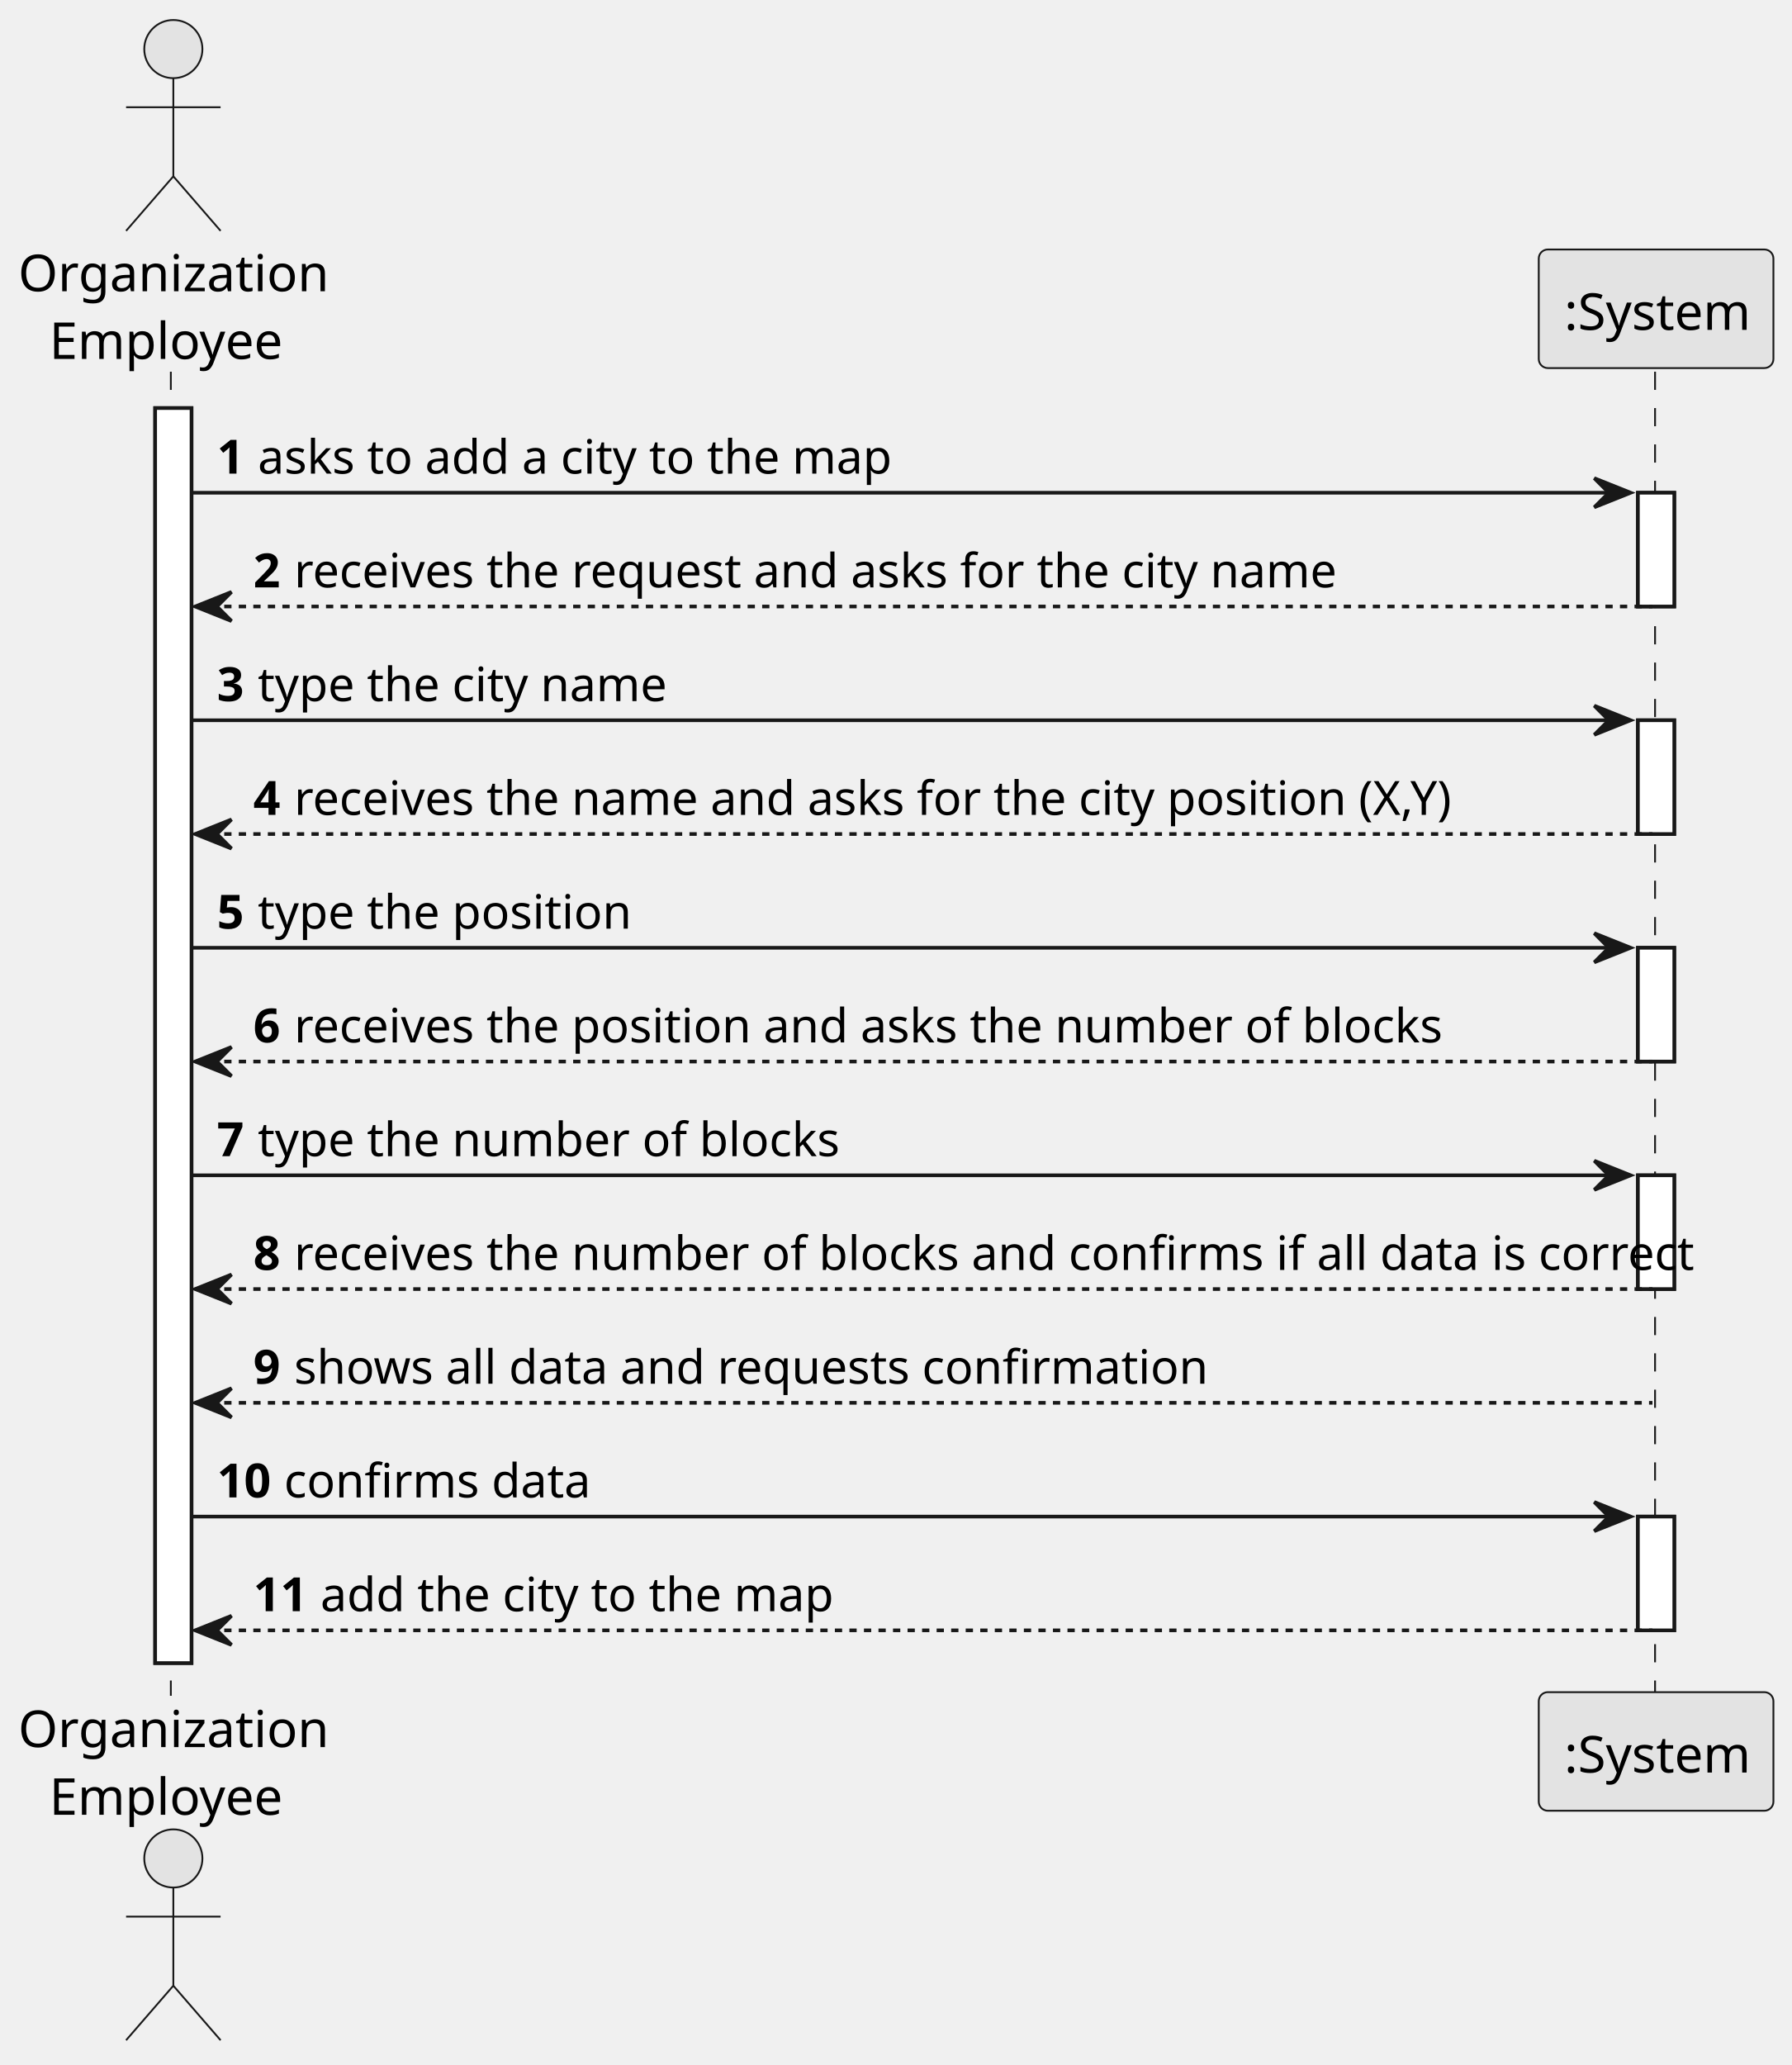
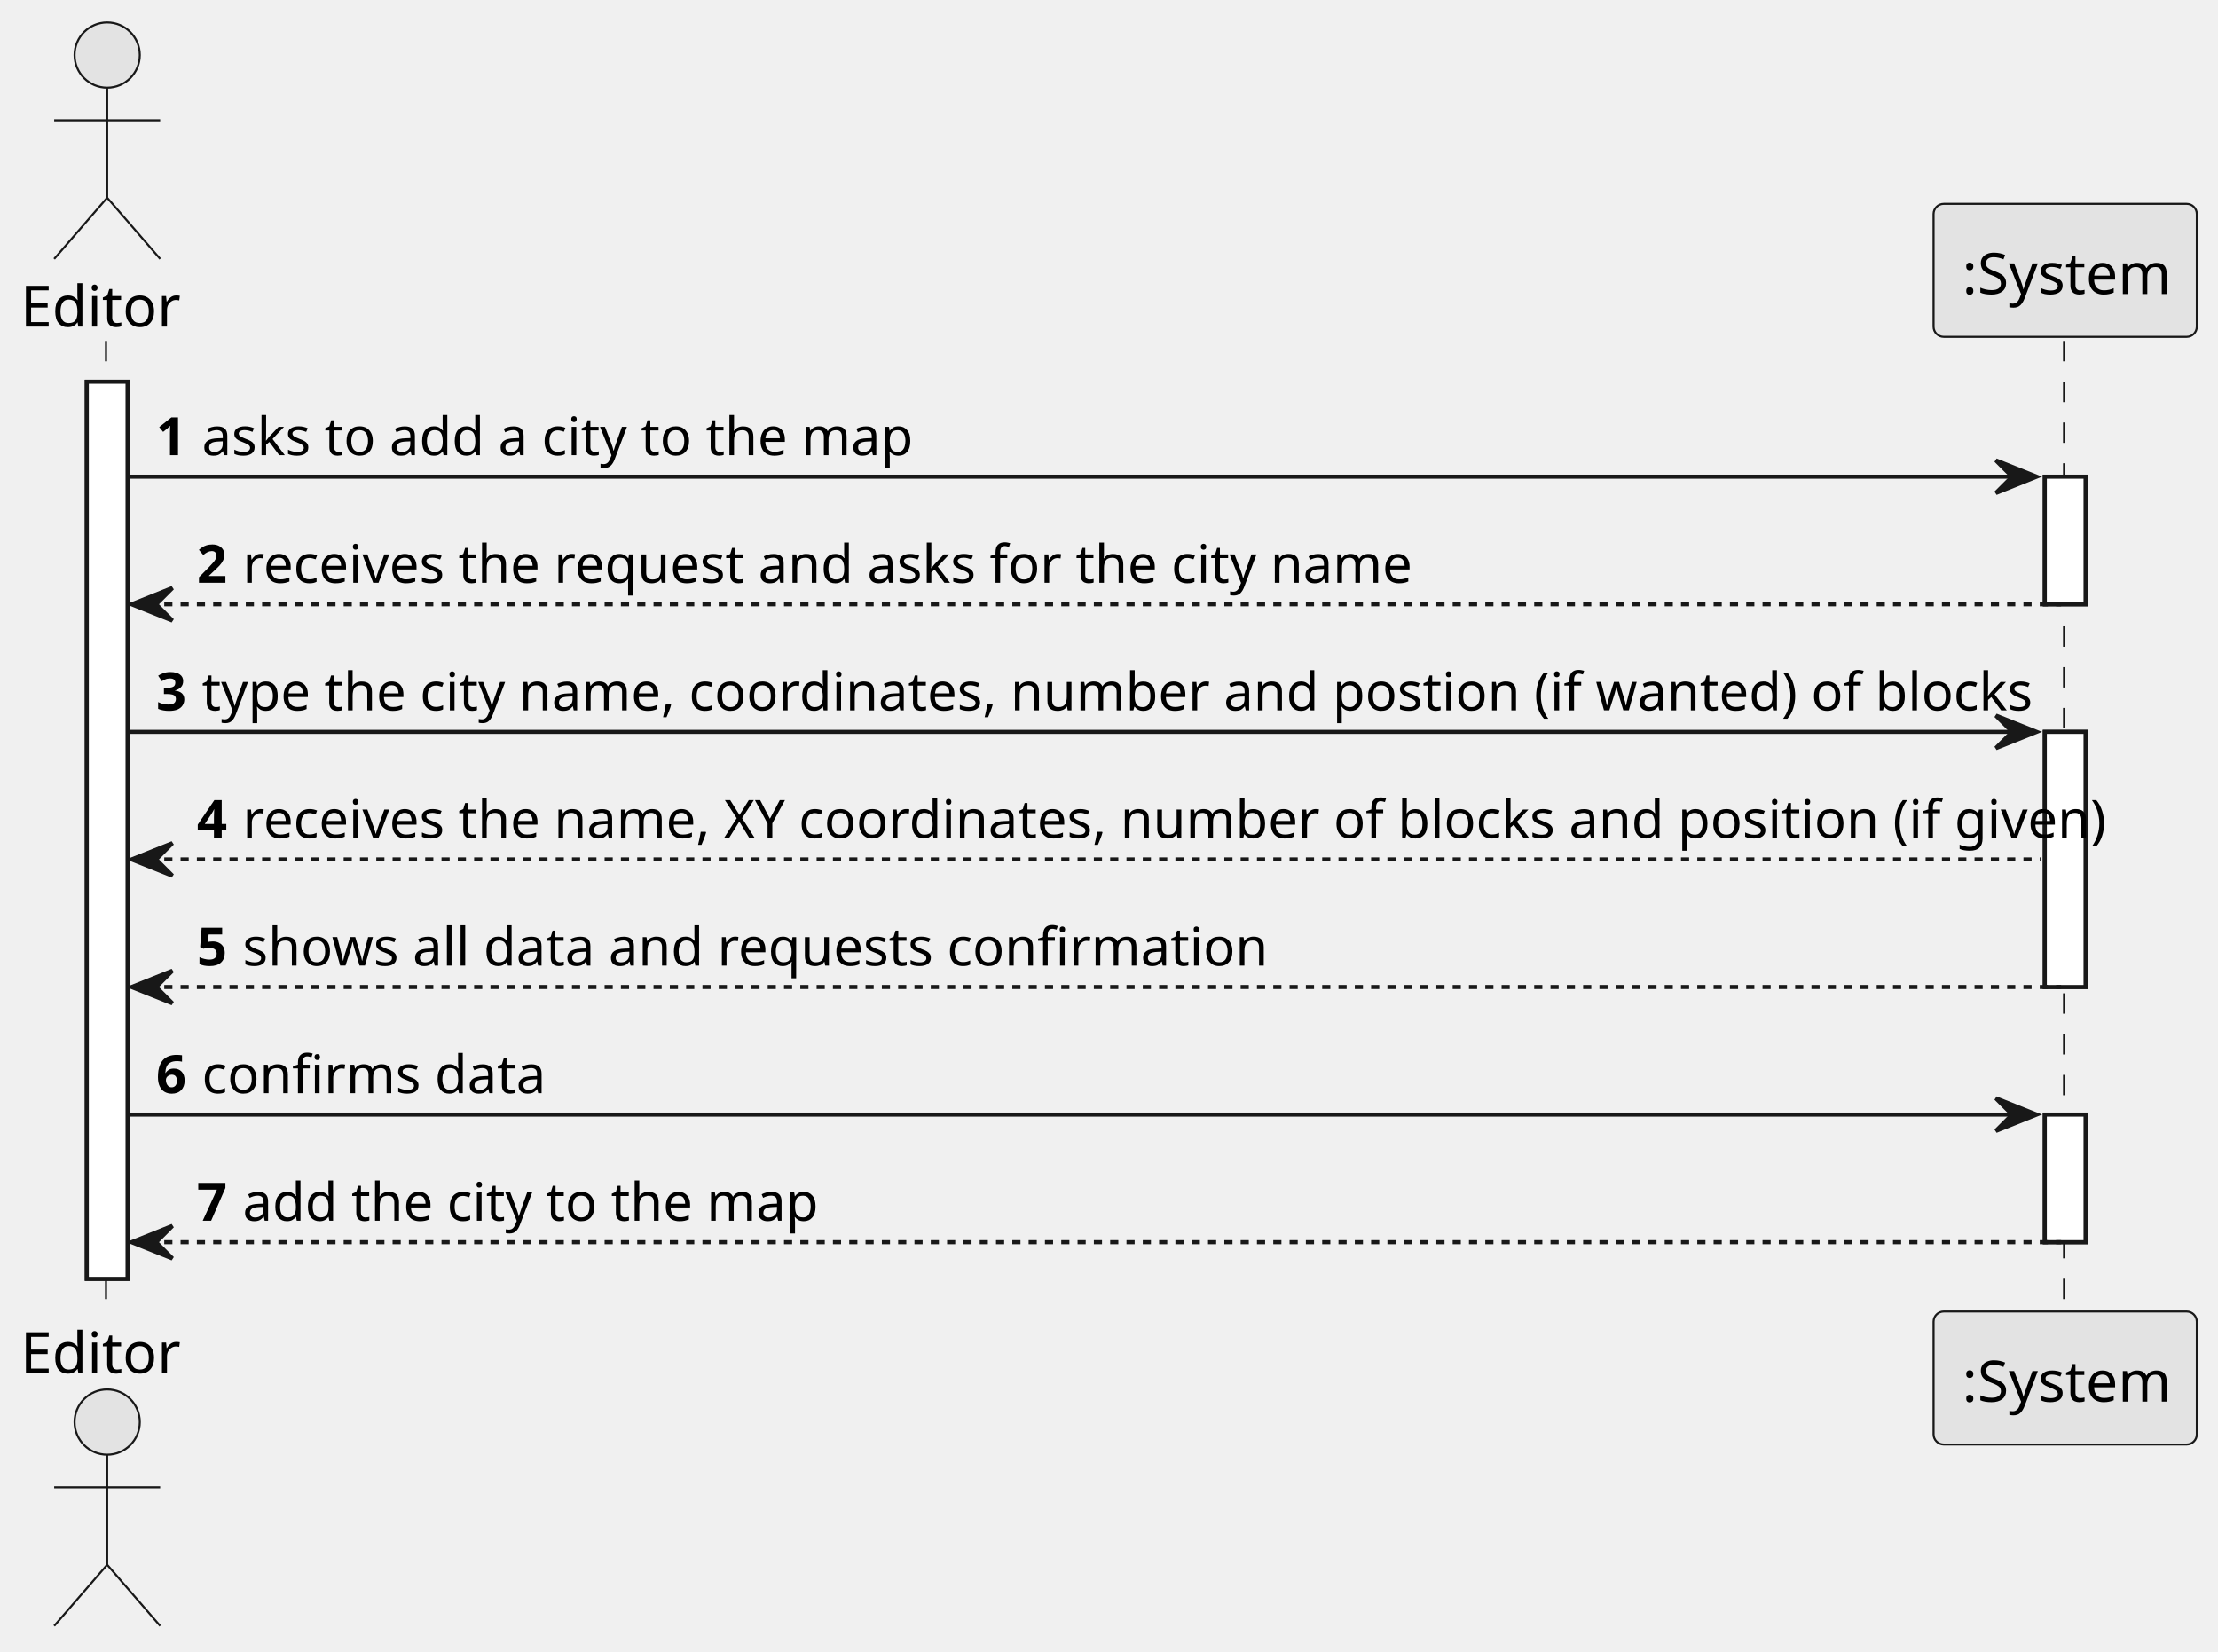
- <svg xmlns="http://www.w3.org/2000/svg" contentStyleType="text/css" height="568px" preserveAspectRatio="none" style="width:493px;height:568px;background:#FFFFFF;" version="1.1" viewBox="0 0 493 568" width="493px" zoomAndPan="magnify">
+ <svg xmlns="http://www.w3.org/2000/svg" contentStyleType="text/css" height="405px" preserveAspectRatio="none" style="width:544px;height:405px;background:#FFFFFF;" version="1.1" viewBox="0 0 544 405" width="544px" zoomAndPan="magnify">
  <defs />
  <g>
-     <rect fill="#FFFFFF" height="345.201" style="stroke:#181818;stroke-width:1.0;" width="10" x="42.69" y="112.242" />
-     <rect fill="#FFFFFF" height="31.291" style="stroke:#181818;stroke-width:1.0;" width="10" x="450.631" y="135.533" />
-     <rect fill="#FFFFFF" height="31.291" style="stroke:#181818;stroke-width:1.0;" width="10" x="450.631" y="198.115" />
-     <rect fill="#FFFFFF" height="31.291" style="stroke:#181818;stroke-width:1.0;" width="10" x="450.631" y="260.697" />
-     <rect fill="#FFFFFF" height="31.291" style="stroke:#181818;stroke-width:1.0;" width="10" x="450.631" y="323.279" />
-     <rect fill="#FFFFFF" height="31.291" style="stroke:#181818;stroke-width:1.0;" width="10" x="450.631" y="417.152" />
-     <line style="stroke:#181818;stroke-width:0.5;stroke-dasharray:5.0,5.0;" x1="47" x2="47" y1="102.242" y2="466.443" />
-     <line style="stroke:#181818;stroke-width:0.5;stroke-dasharray:5.0,5.0;" x1="455.348" x2="455.348" y1="102.242" y2="466.443" />
-     <text fill="#000000" font-family="sans-serif" font-size="14" lengthAdjust="spacing" textLength="79.379" x="5" y="80.107">Organization</text>
-     <text fill="#000000" font-family="sans-serif" font-size="14" lengthAdjust="spacing" textLength="62.255" x="13.562" y="98.728">Employee</text>
-     <ellipse cx="47.69" cy="13.5" fill="#E3E3E3" rx="8" ry="8" style="stroke:#181818;stroke-width:0.5;" />
-     <path d="M47.69,21.5 L47.69,48.5 M34.69,29.5 L60.69,29.5 M47.69,48.5 L34.69,63.5 M47.69,48.5 L60.69,63.5 " fill="none" style="stroke:#181818;stroke-width:0.5;" />
-     <text fill="#000000" font-family="sans-serif" font-size="14" lengthAdjust="spacing" textLength="79.379" x="5" y="480.551">Organization</text>
-     <text fill="#000000" font-family="sans-serif" font-size="14" lengthAdjust="spacing" textLength="62.255" x="13.562" y="499.172">Employee</text>
-     <ellipse cx="47.69" cy="511.185" fill="#E3E3E3" rx="8" ry="8" style="stroke:#181818;stroke-width:0.5;" />
-     <path d="M47.69,519.186 L47.69,546.186 M34.69,527.186 L60.69,527.186 M47.69,546.186 L34.69,561.186 M47.69,546.186 L60.69,561.186 " fill="none" style="stroke:#181818;stroke-width:0.5;" />
-     <rect fill="#E3E3E3" height="32.621" rx="2.5" ry="2.5" style="stroke:#181818;stroke-width:0.5;" width="64.565" x="423.348" y="68.621" />
-     <text fill="#000000" font-family="sans-serif" font-size="14" lengthAdjust="spacing" textLength="50.565" x="430.348" y="90.728">:System</text>
-     <rect fill="#E3E3E3" height="32.621" rx="2.5" ry="2.5" style="stroke:#181818;stroke-width:0.5;" width="64.565" x="423.348" y="465.443" />
-     <text fill="#000000" font-family="sans-serif" font-size="14" lengthAdjust="spacing" textLength="50.565" x="430.348" y="487.551">:System</text>
-     <rect fill="#FFFFFF" height="345.201" style="stroke:#181818;stroke-width:1.0;" width="10" x="42.69" y="112.242" />
-     <rect fill="#FFFFFF" height="31.291" style="stroke:#181818;stroke-width:1.0;" width="10" x="450.631" y="135.533" />
-     <rect fill="#FFFFFF" height="31.291" style="stroke:#181818;stroke-width:1.0;" width="10" x="450.631" y="198.115" />
-     <rect fill="#FFFFFF" height="31.291" style="stroke:#181818;stroke-width:1.0;" width="10" x="450.631" y="260.697" />
-     <rect fill="#FFFFFF" height="31.291" style="stroke:#181818;stroke-width:1.0;" width="10" x="450.631" y="323.279" />
-     <rect fill="#FFFFFF" height="31.291" style="stroke:#181818;stroke-width:1.0;" width="10" x="450.631" y="417.152" />
-     <polygon fill="#181818" points="438.631,131.533,448.631,135.533,438.631,139.533,442.631,135.533" style="stroke:#181818;stroke-width:1.0;" />
-     <line style="stroke:#181818;stroke-width:1.0;" x1="52.69" x2="444.631" y1="135.533" y2="135.533" />
-     <text fill="#000000" font-family="sans-serif" font-size="13" font-weight="bold" lengthAdjust="spacing" textLength="7.23" x="59.69" y="130.27">1</text>
-     <text fill="#000000" font-family="sans-serif" font-size="13" lengthAdjust="spacing" textLength="165.477" x="70.919" y="130.27">asks to add a city to the map</text>
-     <polygon fill="#181818" points="63.69,162.824,53.69,166.824,63.69,170.824,59.69,166.824" style="stroke:#181818;stroke-width:1.0;" />
-     <line style="stroke:#181818;stroke-width:1.0;stroke-dasharray:2.0,2.0;" x1="57.69" x2="454.631" y1="166.824" y2="166.824" />
-     <text fill="#000000" font-family="sans-serif" font-size="13" font-weight="bold" lengthAdjust="spacing" textLength="7.23" x="69.689" y="161.561">2</text>
-     <text fill="#000000" font-family="sans-serif" font-size="13" lengthAdjust="spacing" textLength="272.416" x="80.919" y="161.561">receives the request and asks for the city name</text>
-     <polygon fill="#181818" points="438.631,194.115,448.631,198.115,438.631,202.115,442.631,198.115" style="stroke:#181818;stroke-width:1.0;" />
-     <line style="stroke:#181818;stroke-width:1.0;" x1="52.69" x2="444.631" y1="198.115" y2="198.115" />
-     <text fill="#000000" font-family="sans-serif" font-size="13" font-weight="bold" lengthAdjust="spacing" textLength="7.23" x="59.69" y="192.852">3</text>
-     <text fill="#000000" font-family="sans-serif" font-size="13" lengthAdjust="spacing" textLength="105.498" x="70.919" y="192.852">type the city name</text>
-     <polygon fill="#181818" points="63.69,225.406,53.69,229.406,63.69,233.406,59.69,229.406" style="stroke:#181818;stroke-width:1.0;" />
-     <line style="stroke:#181818;stroke-width:1.0;stroke-dasharray:2.0,2.0;" x1="57.69" x2="454.631" y1="229.406" y2="229.406" />
-     <text fill="#000000" font-family="sans-serif" font-size="13" font-weight="bold" lengthAdjust="spacing" textLength="7.23" x="69.689" y="224.144">4</text>
-     <text fill="#000000" font-family="sans-serif" font-size="13" lengthAdjust="spacing" textLength="307.087" x="80.919" y="224.144">receives the name and asks for the city position (X,Y)</text>
-     <polygon fill="#181818" points="438.631,256.697,448.631,260.697,438.631,264.697,442.631,260.697" style="stroke:#181818;stroke-width:1.0;" />
-     <line style="stroke:#181818;stroke-width:1.0;" x1="52.69" x2="444.631" y1="260.697" y2="260.697" />
-     <text fill="#000000" font-family="sans-serif" font-size="13" font-weight="bold" lengthAdjust="spacing" textLength="7.23" x="59.69" y="255.435">5</text>
-     <text fill="#000000" font-family="sans-serif" font-size="13" lengthAdjust="spacing" textLength="94.675" x="70.919" y="255.435">type the position</text>
-     <polygon fill="#181818" points="63.69,287.988,53.69,291.988,63.69,295.988,59.69,291.988" style="stroke:#181818;stroke-width:1.0;" />
-     <line style="stroke:#181818;stroke-width:1.0;stroke-dasharray:2.0,2.0;" x1="57.69" x2="454.631" y1="291.988" y2="291.988" />
-     <text fill="#000000" font-family="sans-serif" font-size="13" font-weight="bold" lengthAdjust="spacing" textLength="7.23" x="69.689" y="286.726">6</text>
-     <text fill="#000000" font-family="sans-serif" font-size="13" lengthAdjust="spacing" textLength="298.441" x="80.919" y="286.726">receives the position and asks the number of blocks</text>
-     <polygon fill="#181818" points="438.631,319.279,448.631,323.279,438.631,327.279,442.631,323.279" style="stroke:#181818;stroke-width:1.0;" />
-     <line style="stroke:#181818;stroke-width:1.0;" x1="52.69" x2="444.631" y1="323.279" y2="323.279" />
-     <text fill="#000000" font-family="sans-serif" font-size="13" font-weight="bold" lengthAdjust="spacing" textLength="7.23" x="59.69" y="318.017">7</text>
-     <text fill="#000000" font-family="sans-serif" font-size="13" lengthAdjust="spacing" textLength="148.859" x="70.919" y="318.017">type the number of blocks</text>
-     <polygon fill="#181818" points="63.69,350.57,53.69,354.57,63.69,358.57,59.69,354.57" style="stroke:#181818;stroke-width:1.0;" />
-     <line style="stroke:#181818;stroke-width:1.0;stroke-dasharray:2.0,2.0;" x1="57.69" x2="454.631" y1="354.57" y2="354.57" />
-     <text fill="#000000" font-family="sans-serif" font-size="13" font-weight="bold" lengthAdjust="spacing" textLength="7.23" x="69.689" y="349.308">8</text>
-     <text fill="#000000" font-family="sans-serif" font-size="13" lengthAdjust="spacing" textLength="362.711" x="80.919" y="349.308">receives the number of blocks and confirms if all data is correct</text>
-     <polygon fill="#181818" points="63.69,381.861,53.69,385.861,63.69,389.861,59.69,385.861" style="stroke:#181818;stroke-width:1.0;" />
-     <line style="stroke:#181818;stroke-width:1.0;stroke-dasharray:2.0,2.0;" x1="57.69" x2="454.631" y1="385.861" y2="385.861" />
-     <text fill="#000000" font-family="sans-serif" font-size="13" font-weight="bold" lengthAdjust="spacing" textLength="7.23" x="69.689" y="380.599">9</text>
-     <text fill="#000000" font-family="sans-serif" font-size="13" lengthAdjust="spacing" textLength="235.574" x="80.919" y="380.599">shows all data and requests confirmation</text>
-     <polygon fill="#181818" points="438.631,413.152,448.631,417.152,438.631,421.152,442.631,417.152" style="stroke:#181818;stroke-width:1.0;" />
-     <line style="stroke:#181818;stroke-width:1.0;" x1="52.69" x2="444.631" y1="417.152" y2="417.152" />
-     <text fill="#000000" font-family="sans-serif" font-size="13" font-weight="bold" lengthAdjust="spacing" textLength="14.46" x="59.69" y="411.89">10</text>
-     <text fill="#000000" font-family="sans-serif" font-size="13" lengthAdjust="spacing" textLength="78.032" x="78.149" y="411.89">confirms data</text>
-     <polygon fill="#181818" points="63.69,444.443,53.69,448.443,63.69,452.443,59.69,448.443" style="stroke:#181818;stroke-width:1.0;" />
-     <line style="stroke:#181818;stroke-width:1.0;stroke-dasharray:2.0,2.0;" x1="57.69" x2="454.631" y1="448.443" y2="448.443" />
-     <text fill="#000000" font-family="sans-serif" font-size="13" font-weight="bold" lengthAdjust="spacing" textLength="14.46" x="69.689" y="443.181">11</text>
-     <text fill="#000000" font-family="sans-serif" font-size="13" lengthAdjust="spacing" textLength="131.523" x="88.149" y="443.181">add the city to the map</text>
+     <rect fill="#FFFFFF" height="220.037" style="stroke:#181818;stroke-width:1.0;" width="10" x="21.286" y="93.621" />
+     <rect fill="#FFFFFF" height="31.291" style="stroke:#181818;stroke-width:1.0;" width="10" x="501.521" y="116.912" />
+     <rect fill="#FFFFFF" height="62.582" style="stroke:#181818;stroke-width:1.0;" width="10" x="501.521" y="179.494" />
+     <rect fill="#FFFFFF" height="31.291" style="stroke:#181818;stroke-width:1.0;" width="10" x="501.521" y="273.367" />
+     <line style="stroke:#181818;stroke-width:0.5;stroke-dasharray:5.0,5.0;" x1="26" x2="26" y1="83.621" y2="322.658" />
+     <line style="stroke:#181818;stroke-width:0.5;stroke-dasharray:5.0,5.0;" x1="506.238" x2="506.238" y1="83.621" y2="322.658" />
+     <text fill="#000000" font-family="sans-serif" font-size="14" lengthAdjust="spacing" textLength="36.572" x="5" y="80.107">Editor</text>
+     <ellipse cx="26.286" cy="13.5" fill="#E3E3E3" rx="8" ry="8" style="stroke:#181818;stroke-width:0.5;" />
+     <path d="M26.286,21.5 L26.286,48.5 M13.286,29.5 L39.286,29.5 M26.286,48.5 L13.286,63.5 M26.286,48.5 L39.286,63.5 " fill="none" style="stroke:#181818;stroke-width:0.5;" />
+     <text fill="#000000" font-family="sans-serif" font-size="14" lengthAdjust="spacing" textLength="36.572" x="5" y="336.766">Editor</text>
+     <ellipse cx="26.286" cy="348.779" fill="#E3E3E3" rx="8" ry="8" style="stroke:#181818;stroke-width:0.5;" />
+     <path d="M26.286,356.779 L26.286,383.779 M13.286,364.779 L39.286,364.779 M26.286,383.779 L13.286,398.779 M26.286,383.779 L39.286,398.779 " fill="none" style="stroke:#181818;stroke-width:0.5;" />
+     <rect fill="#E3E3E3" height="32.621" rx="2.5" ry="2.5" style="stroke:#181818;stroke-width:0.5;" width="64.565" x="474.238" y="50" />
+     <text fill="#000000" font-family="sans-serif" font-size="14" lengthAdjust="spacing" textLength="50.565" x="481.238" y="72.107">:System</text>
+     <rect fill="#E3E3E3" height="32.621" rx="2.5" ry="2.5" style="stroke:#181818;stroke-width:0.5;" width="64.565" x="474.238" y="321.658" />
+     <text fill="#000000" font-family="sans-serif" font-size="14" lengthAdjust="spacing" textLength="50.565" x="481.238" y="343.766">:System</text>
+     <rect fill="#FFFFFF" height="220.037" style="stroke:#181818;stroke-width:1.0;" width="10" x="21.286" y="93.621" />
+     <rect fill="#FFFFFF" height="31.291" style="stroke:#181818;stroke-width:1.0;" width="10" x="501.521" y="116.912" />
+     <rect fill="#FFFFFF" height="62.582" style="stroke:#181818;stroke-width:1.0;" width="10" x="501.521" y="179.494" />
+     <rect fill="#FFFFFF" height="31.291" style="stroke:#181818;stroke-width:1.0;" width="10" x="501.521" y="273.367" />
+     <polygon fill="#181818" points="489.521,112.912,499.521,116.912,489.521,120.912,493.521,116.912" style="stroke:#181818;stroke-width:1.0;" />
+     <line style="stroke:#181818;stroke-width:1.0;" x1="31.286" x2="495.521" y1="116.912" y2="116.912" />
+     <text fill="#000000" font-family="sans-serif" font-size="13" font-weight="bold" lengthAdjust="spacing" textLength="7.23" x="38.286" y="111.649">1</text>
+     <text fill="#000000" font-family="sans-serif" font-size="13" lengthAdjust="spacing" textLength="165.477" x="49.516" y="111.649">asks to add a city to the map</text>
+     <polygon fill="#181818" points="42.286,144.203,32.286,148.203,42.286,152.203,38.286,148.203" style="stroke:#181818;stroke-width:1.0;" />
+     <line style="stroke:#181818;stroke-width:1.0;stroke-dasharray:2.0,2.0;" x1="36.286" x2="505.521" y1="148.203" y2="148.203" />
+     <text fill="#000000" font-family="sans-serif" font-size="13" font-weight="bold" lengthAdjust="spacing" textLength="7.23" x="48.286" y="142.94">2</text>
+     <text fill="#000000" font-family="sans-serif" font-size="13" lengthAdjust="spacing" textLength="272.416" x="59.516" y="142.94">receives the request and asks for the city name</text>
+     <polygon fill="#181818" points="489.521,175.494,499.521,179.494,489.521,183.494,493.521,179.494" style="stroke:#181818;stroke-width:1.0;" />
+     <line style="stroke:#181818;stroke-width:1.0;" x1="31.286" x2="495.521" y1="179.494" y2="179.494" />
+     <text fill="#000000" font-family="sans-serif" font-size="13" font-weight="bold" lengthAdjust="spacing" textLength="7.23" x="38.286" y="174.231">3</text>
+     <text fill="#000000" font-family="sans-serif" font-size="13" lengthAdjust="spacing" textLength="421.281" x="49.516" y="174.231">type the city name, coordinates, number and postion (if wanted) of blocks</text>
+     <polygon fill="#181818" points="42.286,206.785,32.286,210.785,42.286,214.785,38.286,210.785" style="stroke:#181818;stroke-width:1.0;" />
+     <line style="stroke:#181818;stroke-width:1.0;stroke-dasharray:2.0,2.0;" x1="36.286" x2="500.521" y1="210.785" y2="210.785" />
+     <text fill="#000000" font-family="sans-serif" font-size="13" font-weight="bold" lengthAdjust="spacing" textLength="7.23" x="48.286" y="205.523">4</text>
+     <text fill="#000000" font-family="sans-serif" font-size="13" lengthAdjust="spacing" textLength="435.005" x="59.516" y="205.523">receives the name, XY coordinates, number of blocks and position (if given)</text>
+     <polygon fill="#181818" points="42.286,238.076,32.286,242.076,42.286,246.076,38.286,242.076" style="stroke:#181818;stroke-width:1.0;" />
+     <line style="stroke:#181818;stroke-width:1.0;stroke-dasharray:2.0,2.0;" x1="36.286" x2="505.521" y1="242.076" y2="242.076" />
+     <text fill="#000000" font-family="sans-serif" font-size="13" font-weight="bold" lengthAdjust="spacing" textLength="7.23" x="48.286" y="236.814">5</text>
+     <text fill="#000000" font-family="sans-serif" font-size="13" lengthAdjust="spacing" textLength="235.574" x="59.516" y="236.814">shows all data and requests confirmation</text>
+     <polygon fill="#181818" points="489.521,269.367,499.521,273.367,489.521,277.367,493.521,273.367" style="stroke:#181818;stroke-width:1.0;" />
+     <line style="stroke:#181818;stroke-width:1.0;" x1="31.286" x2="495.521" y1="273.367" y2="273.367" />
+     <text fill="#000000" font-family="sans-serif" font-size="13" font-weight="bold" lengthAdjust="spacing" textLength="7.23" x="38.286" y="268.104">6</text>
+     <text fill="#000000" font-family="sans-serif" font-size="13" lengthAdjust="spacing" textLength="78.032" x="49.516" y="268.104">confirms data</text>
+     <polygon fill="#181818" points="42.286,300.658,32.286,304.658,42.286,308.658,38.286,304.658" style="stroke:#181818;stroke-width:1.0;" />
+     <line style="stroke:#181818;stroke-width:1.0;stroke-dasharray:2.0,2.0;" x1="36.286" x2="505.521" y1="304.658" y2="304.658" />
+     <text fill="#000000" font-family="sans-serif" font-size="13" font-weight="bold" lengthAdjust="spacing" textLength="7.23" x="48.286" y="299.396">7</text>
+     <text fill="#000000" font-family="sans-serif" font-size="13" lengthAdjust="spacing" textLength="131.523" x="59.516" y="299.396">add the city to the map</text>
  </g>
</svg>
